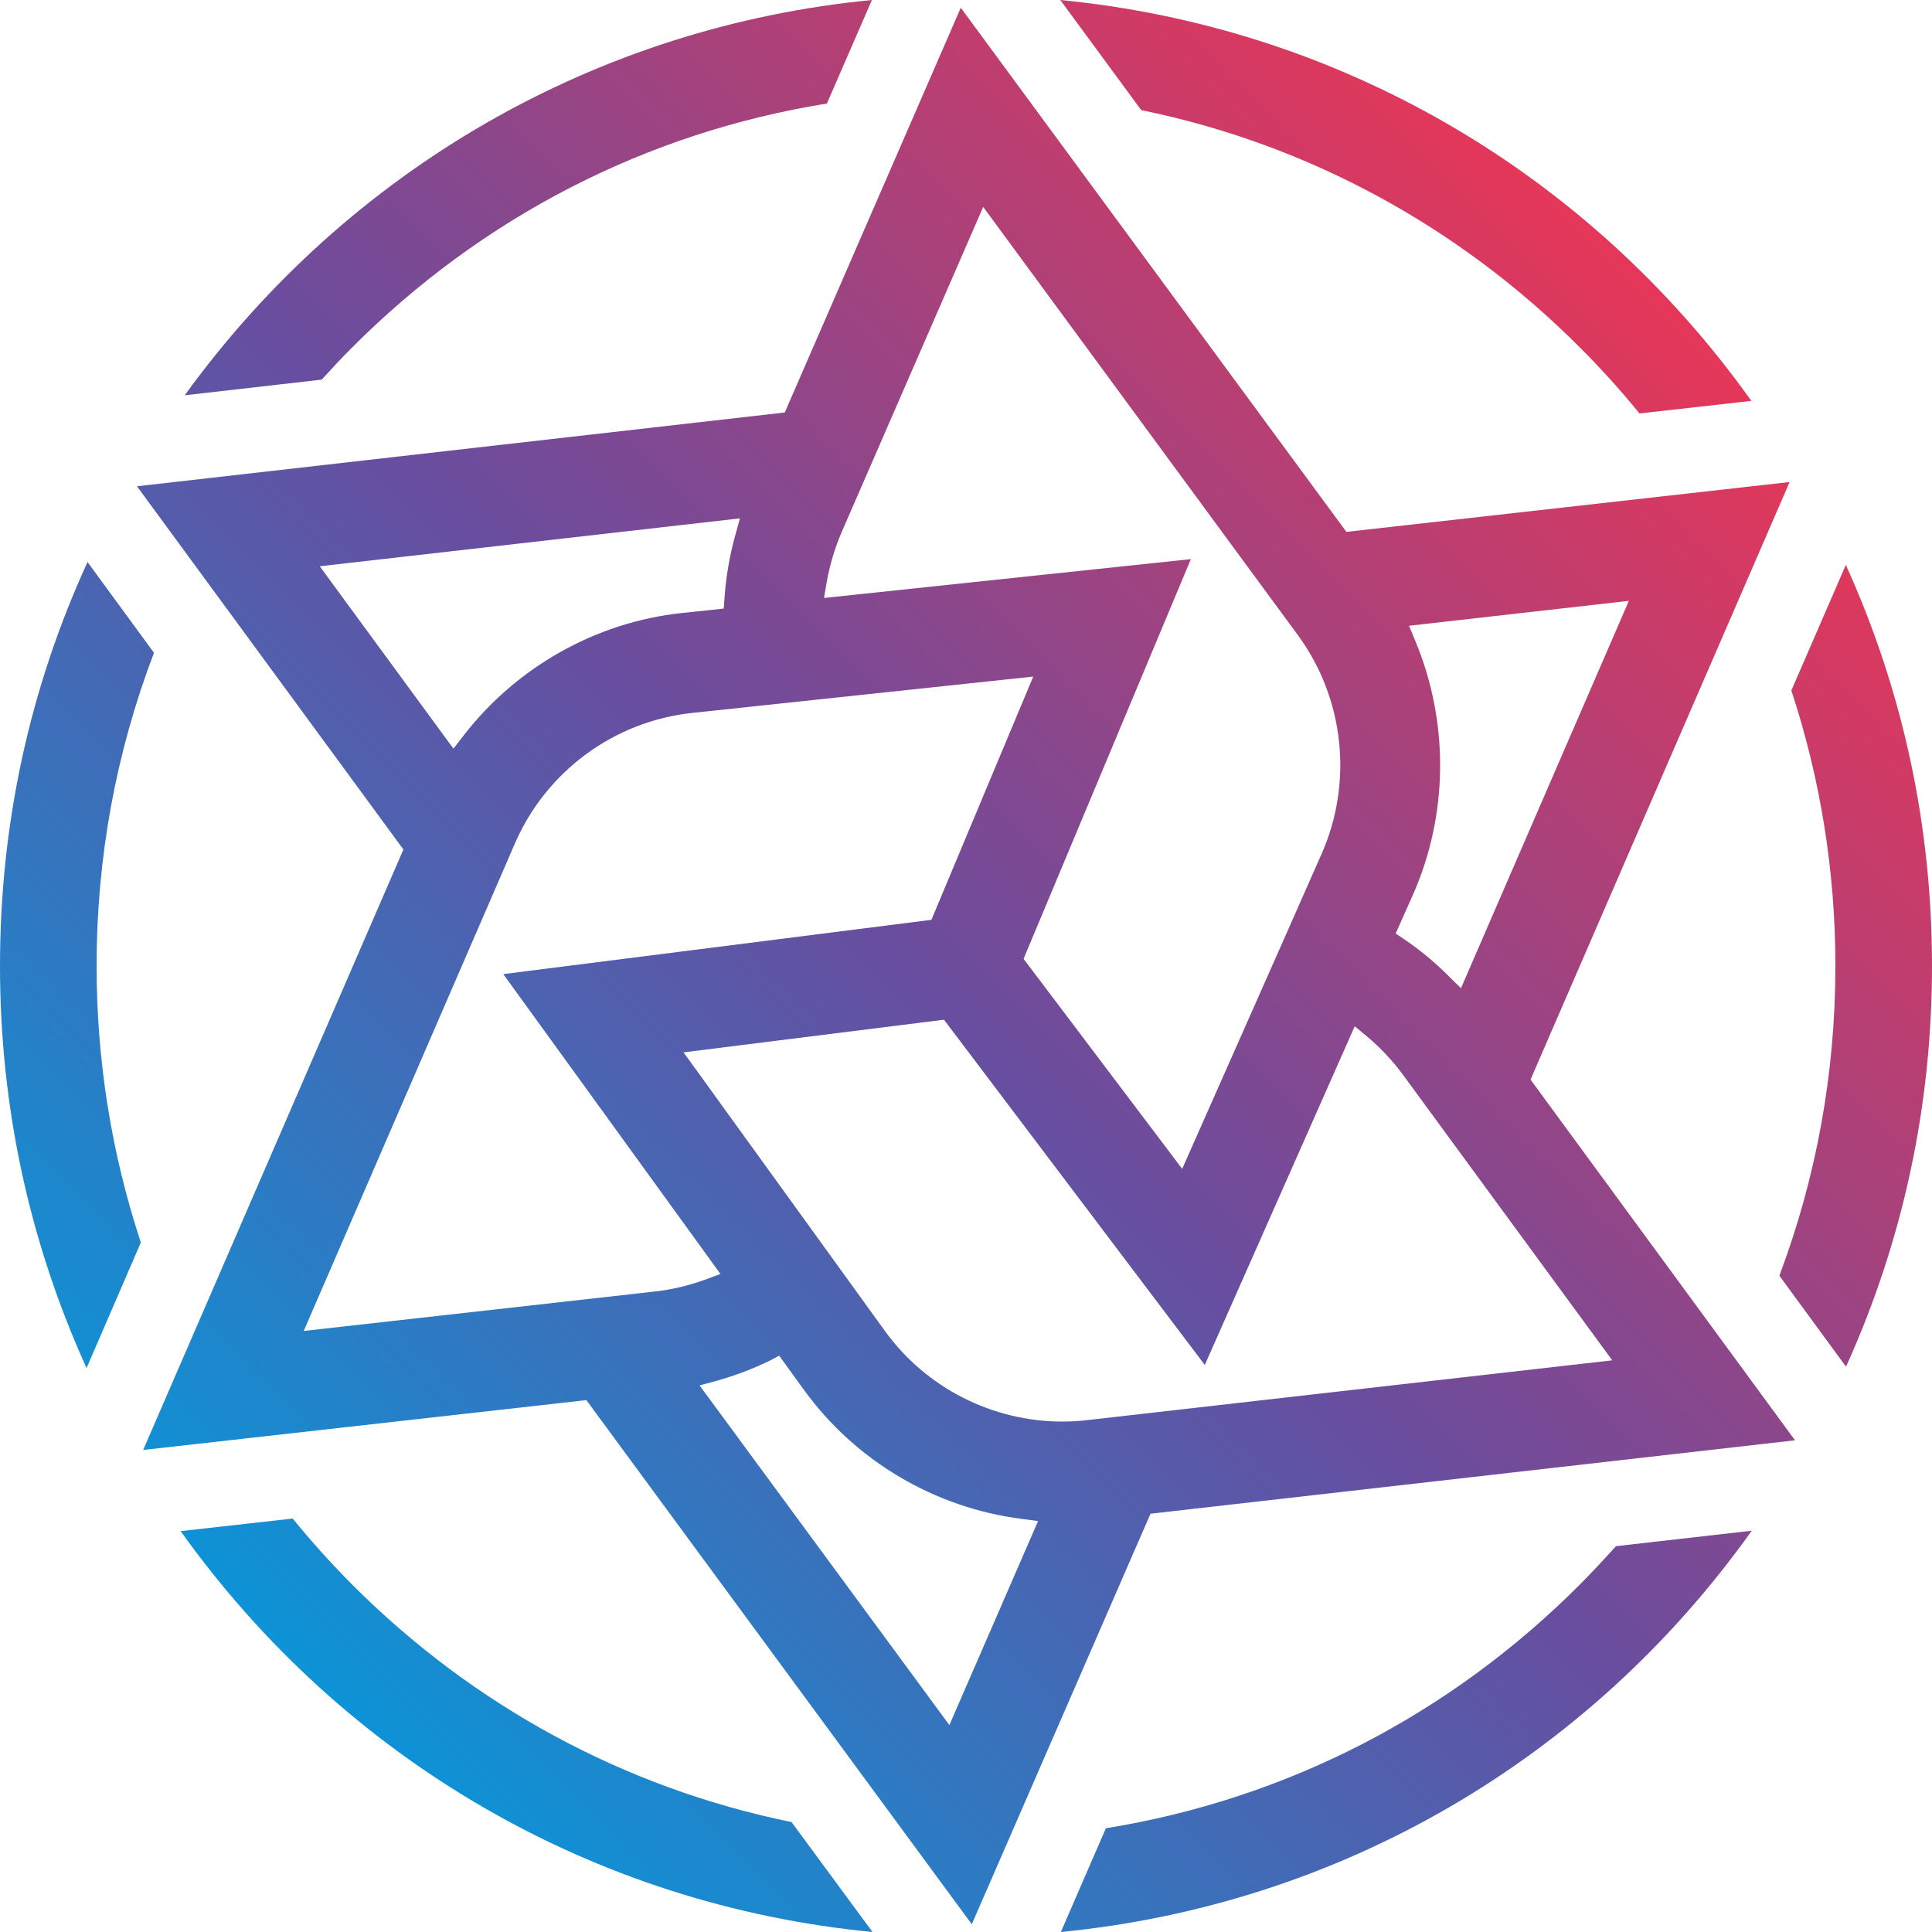
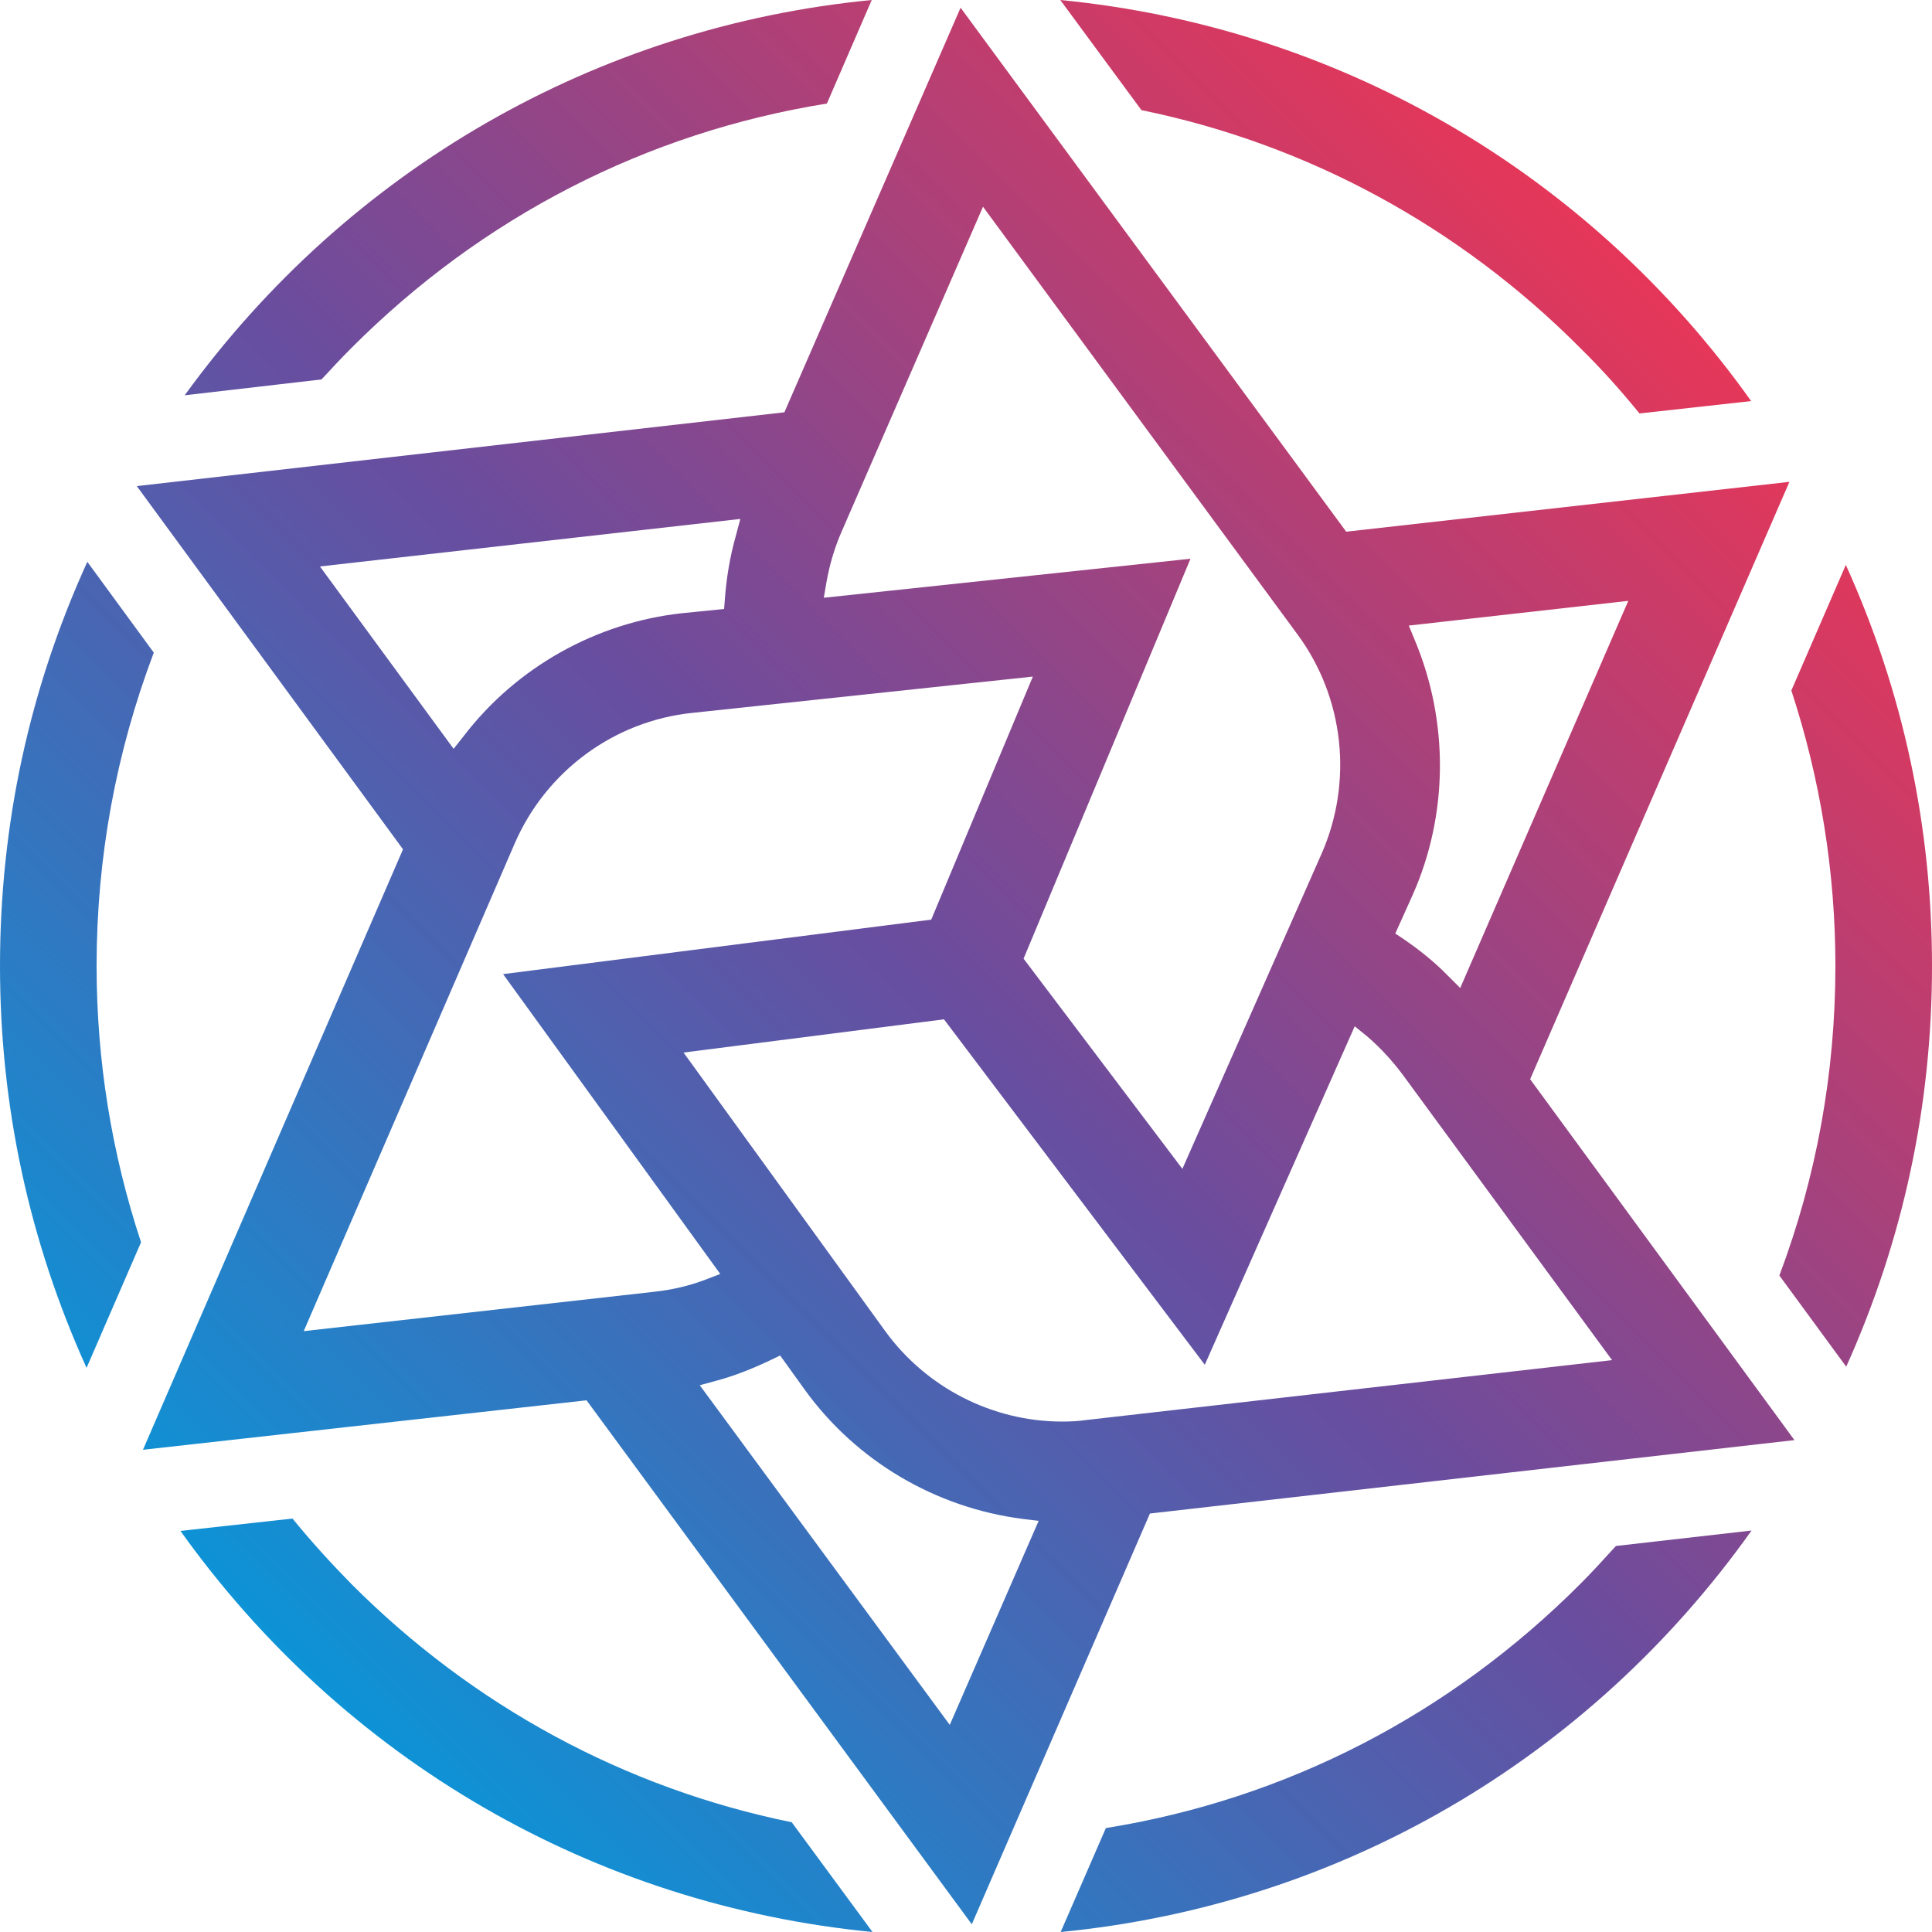
- <svg xmlns="http://www.w3.org/2000/svg" width="500px" height="500px" version="1.1" id="图层_1" x="0px" y="0px" viewBox="0 0 1000 1000" style="enable-background:new 0 0 1000 1000;" xml:space="preserve">
+ <svg xmlns="http://www.w3.org/2000/svg" version="1.1" id="iris" x="0px" y="0px" viewBox="0 0 500 500" style="enable-background:new 0 0 500 500;" xml:space="preserve">
  <style type="text/css">
	.st0{fill:url(#SVGID_1_);}
	.st1{fill:url(#SVGID_2_);}
	.st2{fill:url(#SVGID_3_);}
	.st3{fill:url(#SVGID_4_);}
	.st4{fill:url(#SVGID_5_);}
	.st5{fill:url(#SVGID_6_);}
	.st6{fill:url(#SVGID_7_);}
</style>
-   <g>
-     <linearGradient id="SVGID_1_" gradientUnits="userSpaceOnUse" x1="96.097" y1="902.503" x2="876.077" y2="122.523">
-       <stop offset="0" style="stop-color:#009DDE" />
-       <stop offset="0.5" style="stop-color:#694D9F" />
-       <stop offset="1" style="stop-color:#ED3554" />
-     </linearGradient>
-     <path class="st0" d="M303.5,724.7L74.1,750.5l134.7-310.8l-137.9-188l335.3-38.2L497.3,4l199.6,271.3l229.4-25.8L792.2,558.8   l136.9,186.7l-333.6,38L503,996L303.5,724.7z M398.8,704.1c-8.8,4.3-18.2,7.9-27.9,10.6l-8.8,2.4l129.3,175.8l45.9-105.6l-8.3-1.1   c-45.2-5.7-86.3-30.1-112.8-66.7l-12.9-17.8L398.8,704.1z M353.8,544.7L458.1,689c21.2,29.3,55.5,46.8,91.7,46.8   c4.2,0,8.4-0.2,12.5-0.7l272.2-31L726.1,556.2c-5.4-7.3-11.6-13.9-18.5-19.7l-6.4-5.3l-77.6,175.3l-135-178.7L353.8,544.7z    M358.3,369c-40.4,4.3-75.6,30.2-91.8,67.6L157.2,688.9l181.6-20.4c9-1,17.8-3.1,26.3-6.2l7.8-2.9L260.5,504.2l221.6-28.1   l52.7-125.9L358.3,369z M529.8,496.3L611.9,605L662,491.9l22-49.8c16.5-37.3,11.8-80.8-12.4-113.6L508.9,107.1l-73.2,168.2   c-3.6,8.3-6.2,17-7.8,26l-1.4,8.2l189.9-20.1L529.8,496.3z M729.3,323.9l3.2,7.7c17.6,42.1,17.2,90.1-1.2,131.6l-8.9,20l4.3,2.9   c8.2,5.5,15.9,11.9,23,19l6.5,6.4L843.1,311L729.3,323.9z M165.5,293.1l69.2,94.4l5.1-6.6c27.5-35.7,68.8-58.9,113.1-63.6l21.7-2.3   l0.4-5.3c0.7-10.9,2.6-21.8,5.5-32.4l2.5-9L165.5,293.1z" />
-     <linearGradient id="SVGID_2_" gradientUnits="userSpaceOnUse" x1="181.197" y1="987.603" x2="961.178" y2="207.623">
-       <stop offset="0" style="stop-color:#009DDE" />
-       <stop offset="0.5" style="stop-color:#694D9F" />
-       <stop offset="1" style="stop-color:#ED3554" />
-     </linearGradient>
-     <path class="st1" d="M451.6,1000c-144-13.9-273.4-88.8-358.1-207.5l58-6.5c9.6,11.8,19.8,23.1,30.3,33.7   c62.9,63.2,141.6,105.8,227.9,123.4L451.6,1000z" />
-     <linearGradient id="SVGID_3_" gradientUnits="userSpaceOnUse" x1="403.727" y1="1210.132" x2="1183.707" y2="430.152">
-       <stop offset="0" style="stop-color:#009DDE" />
-       <stop offset="0.5" style="stop-color:#694D9F" />
-       <stop offset="1" style="stop-color:#ED3554" />
-     </linearGradient>
-     <path class="st2" d="M572.4,946.3c93.4-15.1,178.3-58.8,245.8-126.6c6-6.1,12.1-12.6,18.2-19.4l70.3-8   C822.3,910.9,693.1,985.9,549.1,1000L572.4,946.3z" />
-     <linearGradient id="SVGID_4_" gradientUnits="userSpaceOnUse" x1="324.472" y1="1130.878" x2="1104.452" y2="350.898">
-       <stop offset="0" style="stop-color:#009DDE" />
-       <stop offset="0.5" style="stop-color:#694D9F" />
-       <stop offset="1" style="stop-color:#ED3554" />
-     </linearGradient>
-     <path class="st3" d="M921,660.3c19.2-51.1,29-105,29-160.3c0-48.8-7.7-96.8-22.8-142.6l28.2-65C985,357.7,1000,427.5,1000,500   c0,72.4-15,142.1-44.5,207.4L921,660.3z" />
-     <linearGradient id="SVGID_5_" gradientUnits="userSpaceOnUse" x1="-130.928" y1="675.477" x2="649.053" y2="-104.502">
-       <stop offset="0" style="stop-color:#009DDE" />
-       <stop offset="0.5" style="stop-color:#694D9F" />
-       <stop offset="1" style="stop-color:#ED3554" />
-     </linearGradient>
-     <path class="st4" d="M44.8,708.1C15.1,642.6,0,572.7,0,500c0-73.1,15.2-143.4,45.3-209.1l34.4,47C60,389.5,50,444,50,500   c0,49,7.7,97.1,22.9,143.1L44.8,708.1z" />
-     <linearGradient id="SVGID_6_" gradientUnits="userSpaceOnUse" x1="-210.017" y1="596.388" x2="569.963" y2="-183.592">
-       <stop offset="0" style="stop-color:#009DDE" />
-       <stop offset="0.5" style="stop-color:#694D9F" />
-       <stop offset="1" style="stop-color:#ED3554" />
-     </linearGradient>
-     <path class="st5" d="M95.6,204.6C180.2,87.8,308.6,13.8,451.3,0L428,53.6c-93.5,15-178.6,58.8-246.2,126.7   c-5.1,5.1-10.2,10.6-15.3,16.2L95.6,204.6z" />
-     <linearGradient id="SVGID_7_" gradientUnits="userSpaceOnUse" x1="12.497" y1="818.902" x2="792.477" y2="38.923">
-       <stop offset="0" style="stop-color:#009DDE" />
-       <stop offset="0.5" style="stop-color:#694D9F" />
-       <stop offset="1" style="stop-color:#ED3554" />
-     </linearGradient>
-     <path class="st6" d="M848.6,214c-9.6-11.8-19.8-23.1-30.4-33.7C755.4,117.2,676.8,74.6,590.7,57L548.8,0   c143.9,14,273.1,88.9,357.7,207.5L848.6,214z" />
-   </g>
+   <linearGradient id="SVGID_1_" gradientUnits="userSpaceOnUse" x1="96.097" y1="-402.502" x2="876.077" y2="377.477" gradientTransform="matrix(0.5 0 0 -0.5 0 250)">
+     <stop offset="0" style="stop-color:#009DDE" />
+     <stop offset="0.5" style="stop-color:#694D9F" />
+     <stop offset="1" style="stop-color:#ED3554" />
+   </linearGradient>
+   <path class="st0" d="M151.8,362.4L37,375.2l67.3-155.4l-68.9-94l167.6-19.1L248.6,2l99.8,135.6l114.7-12.9l-67.1,154.6l68.4,93.4  l-166.8,19L251.5,498L151.8,362.4z M199.4,352c-4.4,2.1-9.1,4-13.9,5.3l-4.4,1.2l64.7,87.9l23-52.8l-4.1-0.5  c-22.6-2.9-43.1-15-56.4-33.4l-6.4-8.9L199.4,352z M176.9,272.4l52.2,72.1c10.6,14.6,27.7,23.4,45.8,23.4c2.1,0,4.2-0.1,6.2-0.4  L417.2,352L363,278.1c-2.7-3.6-5.8-7-9.2-9.9l-3.2-2.6l-38.8,87.6l-67.5-89.4L176.9,272.4z M179.1,184.5  c-20.2,2.1-37.8,15.1-45.9,33.8L78.6,344.5l90.8-10.2c4.5-0.5,8.9-1.5,13.1-3.1l3.9-1.5l-56.2-77.6l110.8-14.1l26.3-62.9  L179.1,184.5z M264.9,248.1l41.1,54.4l25-56.6l11-24.9c8.2-18.6,5.9-40.4-6.2-56.8L254.4,53.5l-36.6,84.1c-1.8,4.1-3.1,8.5-3.9,13  l-0.7,4.1l94.9-10.1L264.9,248.1z M364.6,161.9l1.6,3.9c8.8,21.1,8.6,45.1-0.6,65.8l-4.5,10l2.1,1.4c4.1,2.8,8,5.9,11.5,9.5l3.2,3.2  l43.5-100.2L364.6,161.9z M82.8,146.6l34.6,47.2l2.6-3.3c13.7-17.9,34.4-29.4,56.5-31.8l10.9-1.1l0.2-2.6c0.4-5.4,1.3-10.9,2.8-16.2  l1.2-4.5L82.8,146.6z" />
+   <linearGradient id="SVGID_2_" gradientUnits="userSpaceOnUse" x1="181.197" y1="-487.603" x2="961.178" y2="292.377" gradientTransform="matrix(0.5 0 0 -0.5 0 250)">
+     <stop offset="0" style="stop-color:#009DDE" />
+     <stop offset="0.5" style="stop-color:#694D9F" />
+     <stop offset="1" style="stop-color:#ED3554" />
+   </linearGradient>
+   <path class="st1" d="M225.8,500c-72-7-136.7-44.4-179.1-103.8l29-3.2c4.8,5.9,9.9,11.5,15.2,16.9c31.5,31.6,70.8,52.9,114,61.7  L225.8,500z" />
+   <linearGradient id="SVGID_3_" gradientUnits="userSpaceOnUse" x1="403.727" y1="-710.132" x2="1183.707" y2="69.848" gradientTransform="matrix(0.5 0 0 -0.5 0 250)">
+     <stop offset="0" style="stop-color:#009DDE" />
+     <stop offset="0.5" style="stop-color:#694D9F" />
+     <stop offset="1" style="stop-color:#ED3554" />
+   </linearGradient>
+   <path class="st2" d="M286.2,473.1c46.7-7.5,89.1-29.4,122.9-63.3c3-3,6-6.3,9.1-9.7l35.1-4C411.1,455.5,346.5,493,274.5,500  L286.2,473.1z" />
+   <linearGradient id="SVGID_4_" gradientUnits="userSpaceOnUse" x1="324.472" y1="-630.878" x2="1104.452" y2="149.102" gradientTransform="matrix(0.5 0 0 -0.5 0 250)">
+     <stop offset="0" style="stop-color:#009DDE" />
+     <stop offset="0.5" style="stop-color:#694D9F" />
+     <stop offset="1" style="stop-color:#ED3554" />
+   </linearGradient>
+   <path class="st3" d="M460.5,330.1c9.6-25.5,14.5-52.5,14.5-80.1c0-24.4-3.9-48.4-11.4-71.3l14.1-32.5C492.5,178.9,500,213.8,500,250  c0,36.2-7.5,71-22.2,103.7L460.5,330.1z" />
+   <linearGradient id="SVGID_5_" gradientUnits="userSpaceOnUse" x1="-130.928" y1="-175.477" x2="649.053" y2="604.502" gradientTransform="matrix(0.5 0 0 -0.5 0 250)">
+     <stop offset="0" style="stop-color:#009DDE" />
+     <stop offset="0.5" style="stop-color:#694D9F" />
+     <stop offset="1" style="stop-color:#ED3554" />
+   </linearGradient>
+   <path class="st4" d="M22.4,354C7.6,321.3,0,286.4,0,250c0-36.6,7.6-71.7,22.6-104.6l17.2,23.5C30,194.8,25,222,25,250  c0,24.5,3.9,48.5,11.5,71.5L22.4,354z" />
+   <linearGradient id="SVGID_6_" gradientUnits="userSpaceOnUse" x1="-210.017" y1="-96.388" x2="569.963" y2="683.592" gradientTransform="matrix(0.5 0 0 -0.5 0 250)">
+     <stop offset="0" style="stop-color:#009DDE" />
+     <stop offset="0.5" style="stop-color:#694D9F" />
+     <stop offset="1" style="stop-color:#ED3554" />
+   </linearGradient>
+   <path class="st5" d="M47.8,102.3C90.1,43.9,154.3,6.9,225.6,0L214,26.8c-46.8,7.5-89.3,29.4-123.1,63.3c-2.6,2.6-5.1,5.3-7.7,8.1  L47.8,102.3z" />
+   <linearGradient id="SVGID_7_" gradientUnits="userSpaceOnUse" x1="12.497" y1="-318.902" x2="792.477" y2="461.077" gradientTransform="matrix(0.5 0 0 -0.5 0 250)">
+     <stop offset="0" style="stop-color:#009DDE" />
+     <stop offset="0.5" style="stop-color:#694D9F" />
+     <stop offset="1" style="stop-color:#ED3554" />
+   </linearGradient>
+   <path class="st6" d="M424.3,107c-4.8-5.9-9.9-11.6-15.2-16.8c-31.4-31.6-70.7-52.9-113.7-61.7L274.4,0C346.3,7,411,44.5,453.2,103.8  L424.3,107z" />
</svg>
